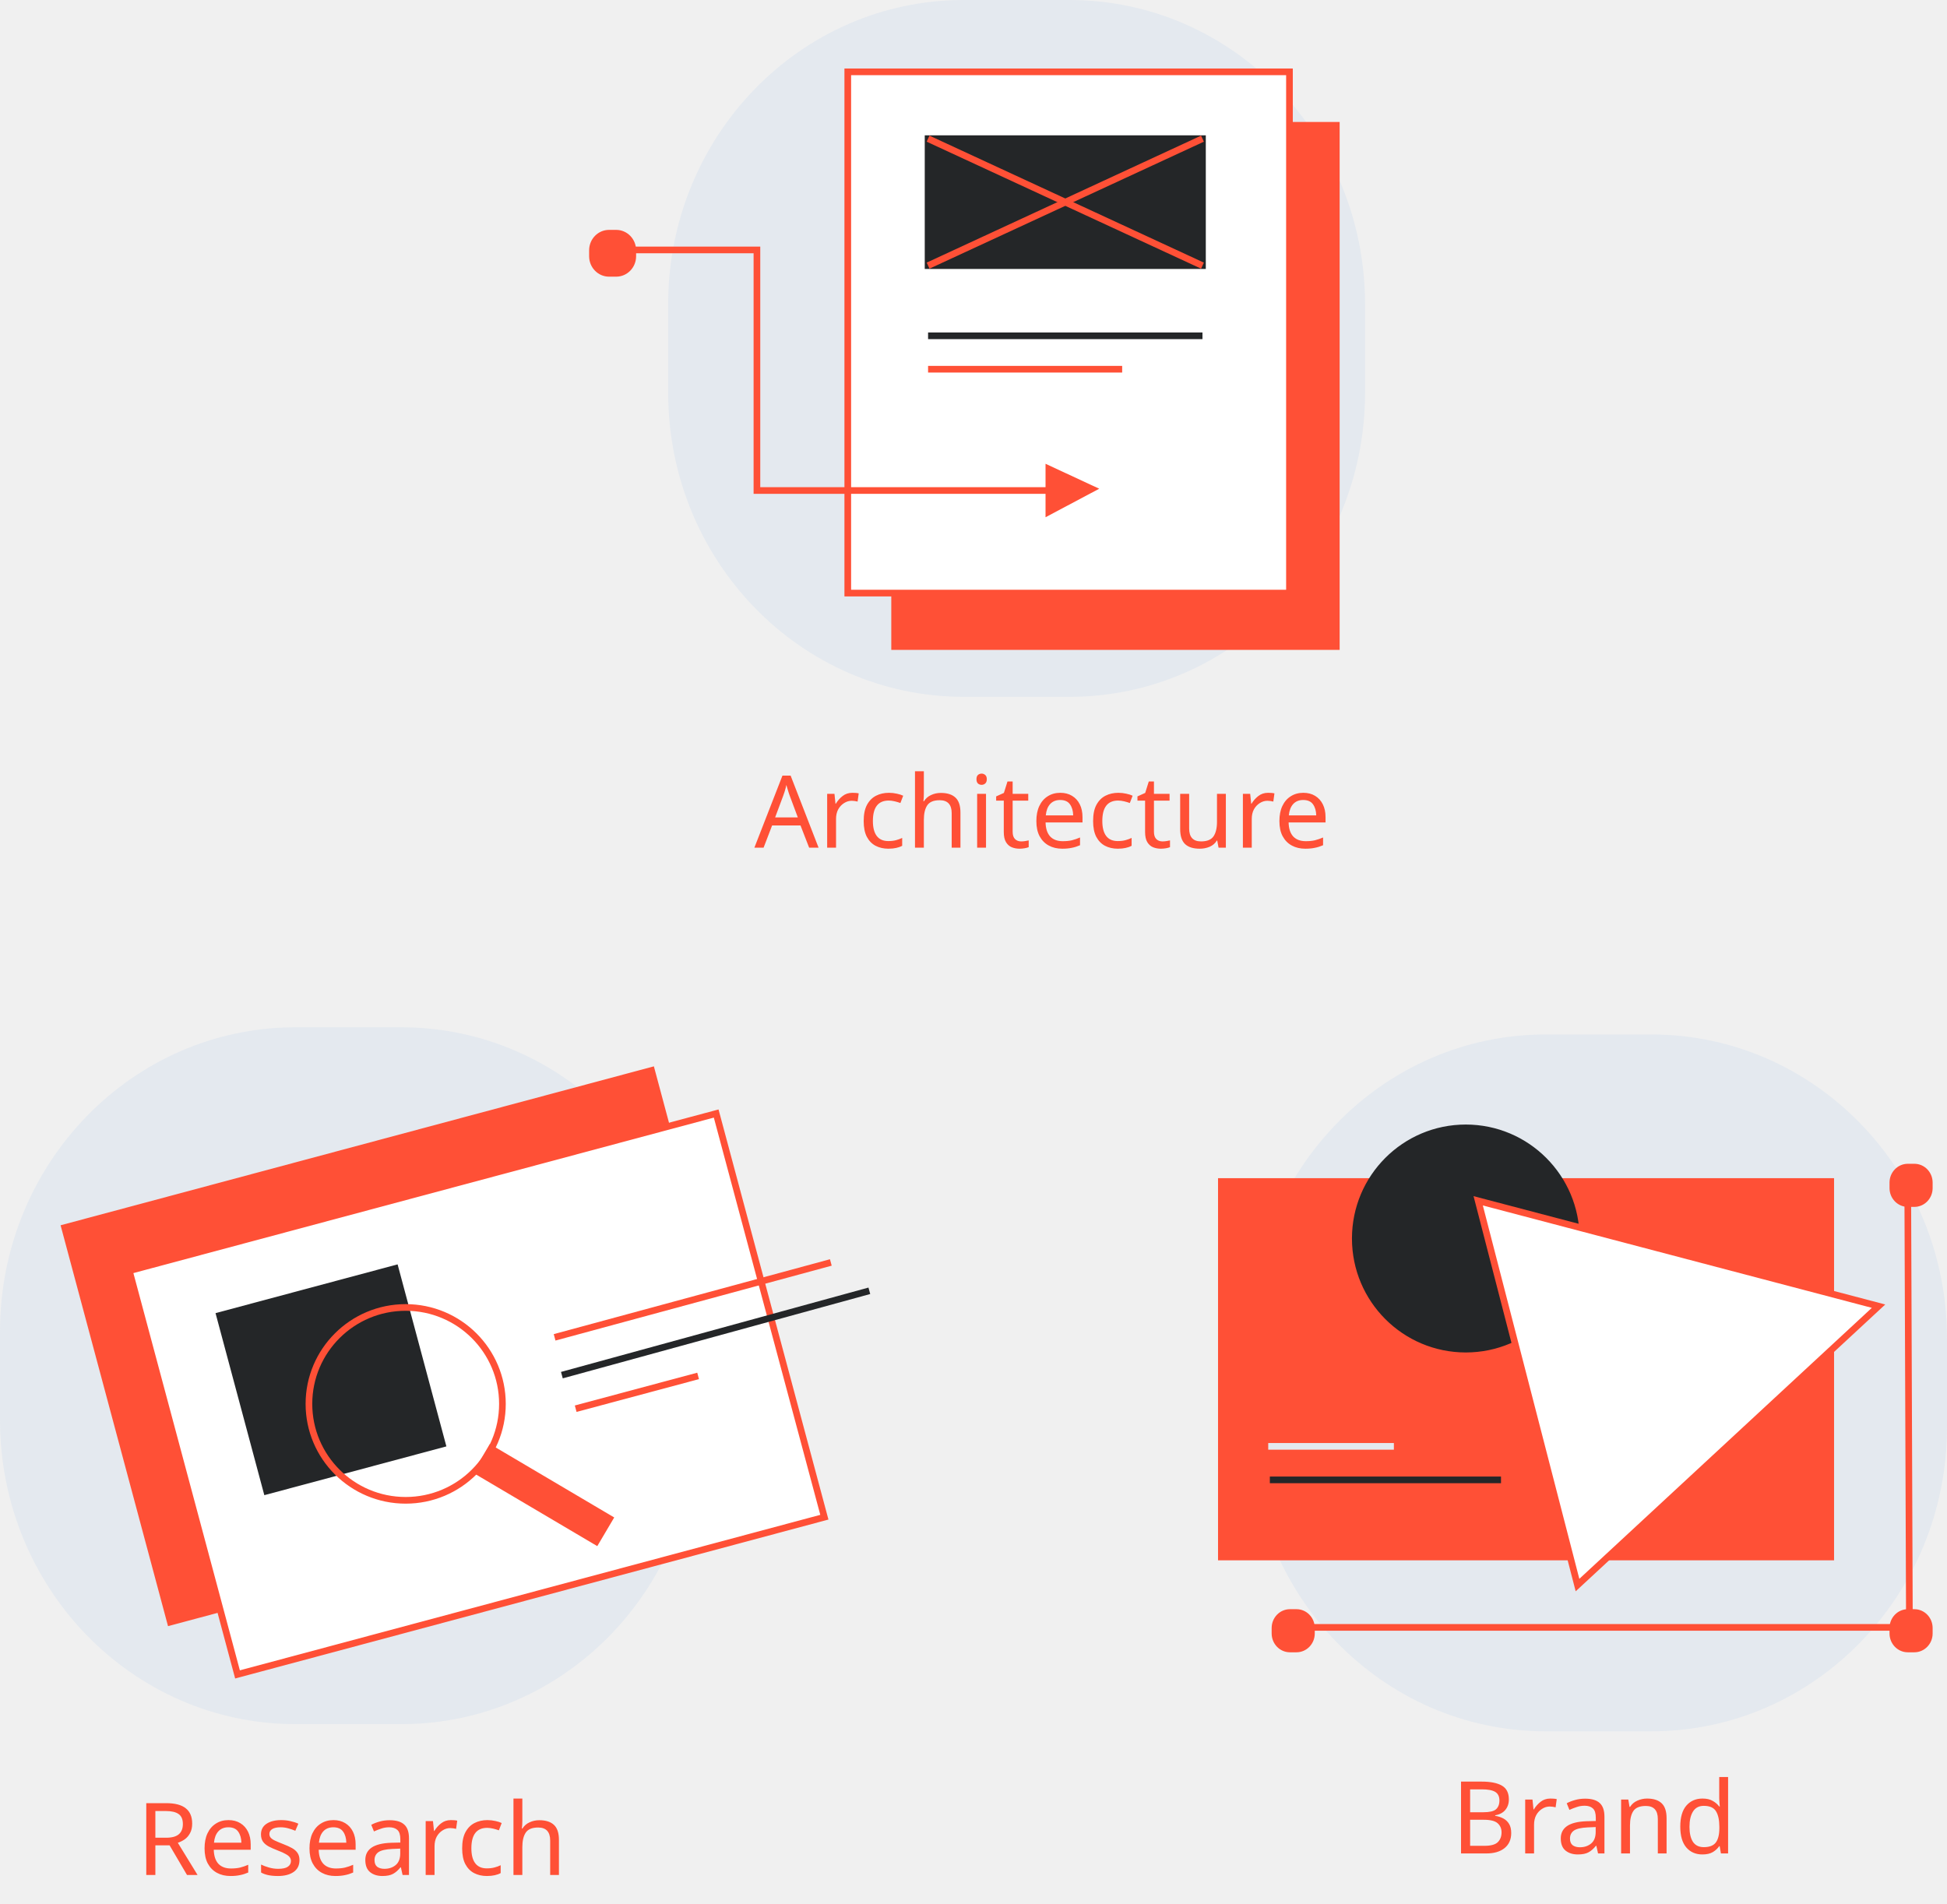
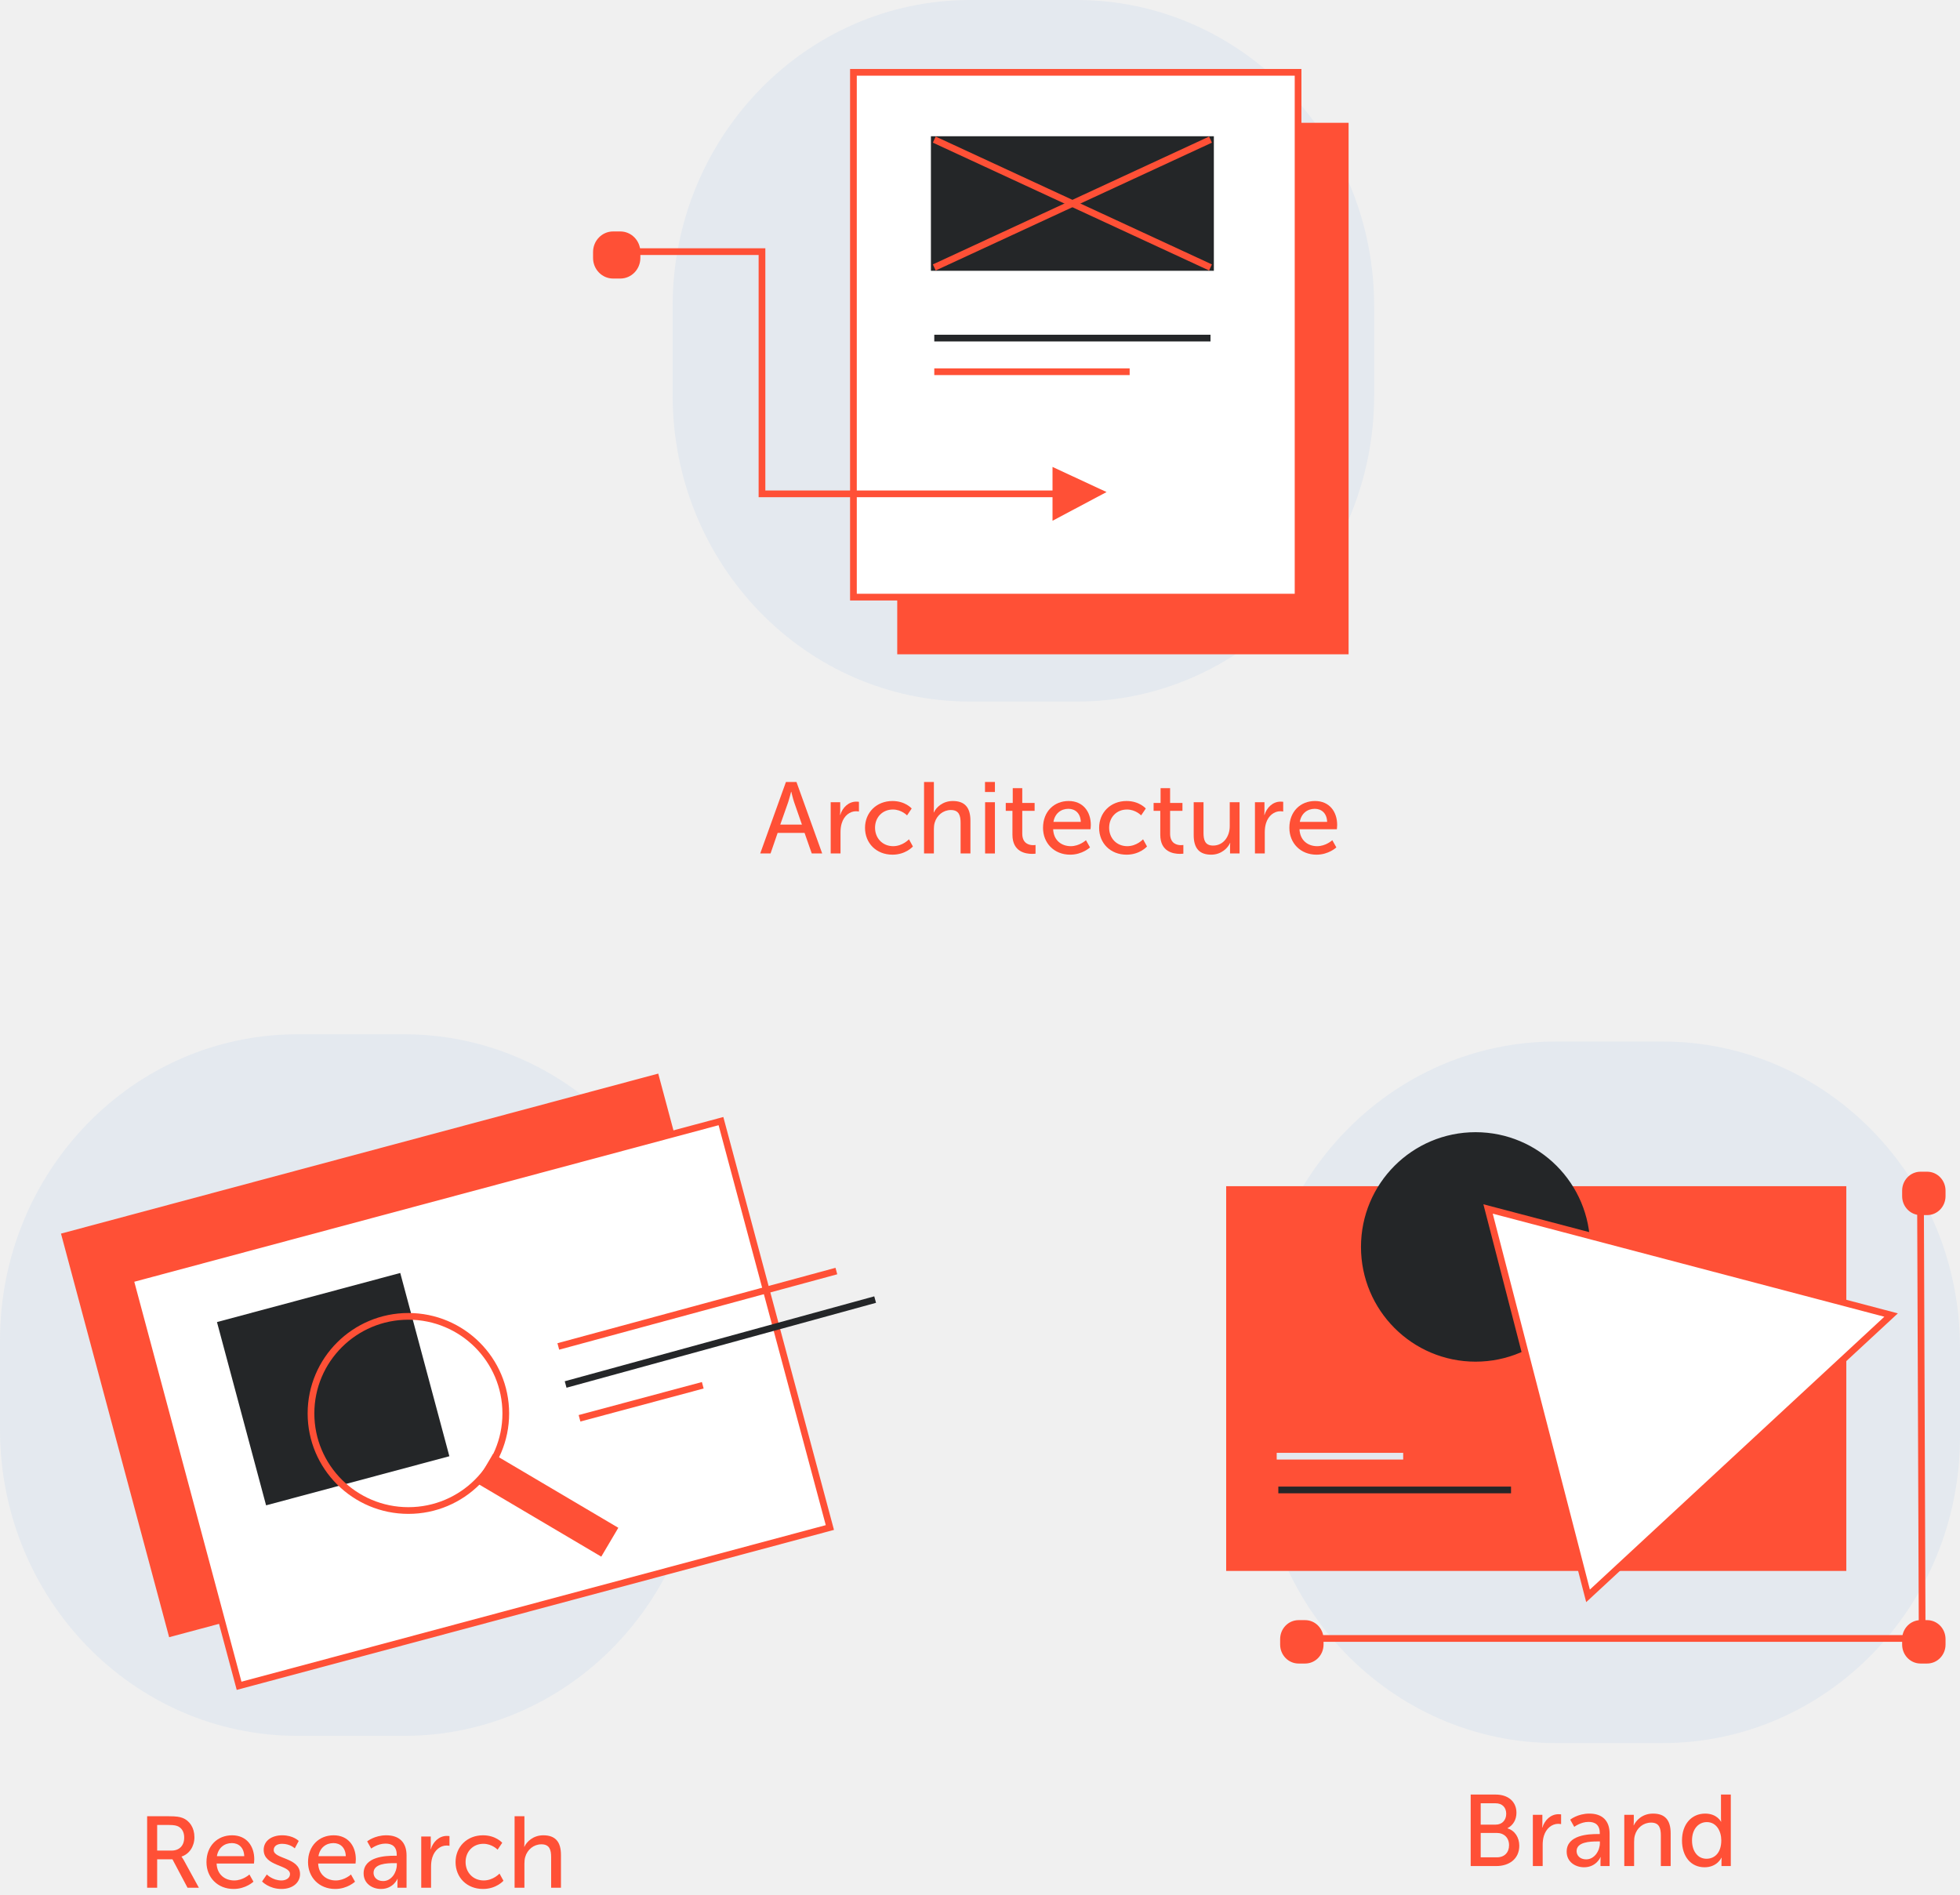
- <svg xmlns="http://www.w3.org/2000/svg" width="271px" height="265px" viewBox="0 0 271 265" version="1.1">
+ <svg xmlns="http://www.w3.org/2000/svg" width="271px" height="262px" viewBox="0 0 271 262" version="1.1">
  <g id="0215_官網字級調整" stroke="none" stroke-width="1" fill="none" fill-rule="evenodd">
    <g id="Mobile_375" transform="translate(-32, -6365)">
      <g id="Group-122" transform="translate(32, 6365)">
        <g id="Group-100" transform="translate(170, 144)">
          <g id="Group-93-Copy">
            <path d="M45.123,97 C22.412,97 4,78.038 4,54.643 L4,42.357 C4,18.962 22.412,0 45.123,0 L59.873,0 C82.583,0 101,18.962 101,42.357 L101,54.643 C101,78.038 82.583,97 59.873,97 L45.123,97 Z" id="Fill-25-Copy-9" fill="#E4E9EF" />
            <g id="Group-88" transform="translate(0, 13)" stroke-width="0.927">
              <g id="Group-63" transform="translate(0, 7.466667)">
                <rect id="Rectangle" stroke="#FF5036" fill="#FF5036" x="0" y="0" width="84.816" height="52.267" />
                <line x1="6.748" y1="41.533" x2="38.922" y2="41.533" id="Path-23" stroke="#242628" />
                <line x1="6.524" y1="36.867" x2="24.012" y2="36.867" id="Path-23-Copy" stroke="#E4E9EF" />
              </g>
              <ellipse id="Oval" stroke="#242628" fill="#242628" cx="34.019" cy="15.4" rx="15.379" ry="15.4" />
              <line x1="95.534" y1="7.784" x2="95.767" y2="68.749" id="Path-15" stroke="#FF5036" />
              <line x1="95.068" y1="69.533" x2="10.252" y2="69.533" id="Path-15-Copy" stroke="#FF5036" />
            </g>
            <polygon id="Triangle" stroke="#FF5036" stroke-width="0.927" fill="#FFFFFF" transform="translate(64.49008, 41.5174) rotate(-291) translate(-64.49008, -41.5174) " points="70.707 15.001 91.936 68.034 37.044 61.769" />
            <path d="M9.544,86 C8.139,86 7,84.827 7,83.38 L7,82.62 C7,81.173 8.139,80 9.544,80 L10.456,80 C11.861,80 13,81.173 13,82.62 L13,83.38 C13,84.827 11.861,86 10.456,86 L9.544,86 Z" id="Fill-25-Copy-16" fill="#FF5036" />
            <path d="M95.544,86 C94.139,86 93,84.827 93,83.38 L93,82.62 C93,81.173 94.139,80 95.544,80 L96.456,80 C97.861,80 99,81.173 99,82.62 L99,83.38 C99,84.827 97.861,86 96.456,86 L95.544,86 Z" id="Fill-25-Copy-17" fill="#FF5036" />
            <path d="M95.544,24 C94.139,24 93,22.827 93,21.38 L93,20.62 C93,19.173 94.139,18 95.544,18 L96.456,18 C97.861,18 99,19.173 99,20.62 L99,21.38 C99,22.827 97.861,24 96.456,24 L95.544,24 Z" id="Fill-25-Copy-18" fill="#FF5036" />
          </g>
-           <text id="Brand" font-family="MuseoSans-500, Museo Sans" font-size="14" font-weight="normal" line-spacing="17" fill="#FF5036">
-             <tspan x="32" y="114">Brand</tspan>
-           </text>
+           <g id="Brand" transform="translate(33.344, 104.116)" fill="#FF5036" fill-rule="nonzero">
+             <path d="M0,9.884 L3.542,9.884 C5.278,9.884 6.72,8.932 6.72,7.07 C6.72,5.964 6.132,4.984 5.096,4.676 L5.096,4.648 C5.852,4.256 6.328,3.486 6.328,2.52 C6.328,0.924 5.124,0 3.458,0 L0,0 L0,9.884 Z M1.386,4.158 L1.386,1.204 L3.43,1.204 C4.382,1.204 4.914,1.792 4.914,2.66 C4.914,3.528 4.354,4.158 3.458,4.158 L1.386,4.158 Z M1.386,8.68 L1.386,5.306 L3.598,5.306 C4.634,5.306 5.306,5.992 5.306,7 C5.306,8.008 4.676,8.68 3.612,8.68 L1.386,8.68 Z" id="Shape" />
+             <path d="M8.596,9.884 L9.954,9.884 L9.954,6.986 C9.954,6.552 9.996,6.118 10.122,5.712 C10.444,4.662 11.242,4.046 12.11,4.046 C12.32,4.046 12.502,4.088 12.502,4.088 L12.502,2.744 C12.502,2.744 12.334,2.716 12.152,2.716 C11.06,2.716 10.234,3.528 9.912,4.564 L9.884,4.564 C9.884,4.564 9.912,4.326 9.912,4.032 L9.912,2.8 L8.596,2.8 L8.596,9.884 Z" id="Path" />
+             <path d="M13.272,7.896 C13.272,9.31 14.462,10.052 15.68,10.052 C17.374,10.052 17.948,8.652 17.948,8.652 L17.976,8.652 C17.976,8.652 17.948,8.89 17.948,9.212 L17.948,9.884 L19.208,9.884 L19.208,5.404 C19.208,3.612 18.2,2.632 16.408,2.632 C14.784,2.632 13.762,3.472 13.762,3.472 L14.322,4.466 C14.322,4.466 15.204,3.78 16.296,3.78 C17.192,3.78 17.85,4.172 17.85,5.334 L17.85,5.46 L17.542,5.46 C16.352,5.46 13.272,5.558 13.272,7.896 Z M14.644,7.826 C14.644,6.552 16.492,6.482 17.514,6.482 L17.864,6.482 L17.864,6.706 C17.864,7.756 17.122,8.96 15.974,8.96 C15.092,8.96 14.644,8.4 14.644,7.826 Z" id="Shape" />
+             <path d="M21.238,9.884 L22.596,9.884 L22.596,6.566 C22.596,6.216 22.624,5.894 22.708,5.614 C23.002,4.592 23.87,3.878 24.948,3.878 C26.082,3.878 26.292,4.662 26.292,5.656 L26.292,9.884 L27.65,9.884 L27.65,5.348 C27.65,3.542 26.88,2.632 25.214,2.632 C23.674,2.632 22.834,3.64 22.554,4.256 L22.526,4.256 C22.526,4.256 22.554,4.018 22.554,3.738 L22.554,2.8 L21.238,2.8 L21.238,9.884 Z" id="Path" />
+             <path d="M29.218,6.342 C29.218,8.54 30.422,10.052 32.34,10.052 C34.09,10.052 34.664,8.736 34.664,8.736 L34.692,8.736 C34.692,8.736 34.678,8.932 34.678,9.212 L34.678,9.884 L35.966,9.884 L35.966,0 L34.608,0 L34.608,3.276 C34.608,3.542 34.636,3.752 34.636,3.752 L34.608,3.752 C34.608,3.752 34.062,2.632 32.424,2.632 C30.548,2.632 29.218,4.088 29.218,6.342 Z M30.604,6.342 C30.604,4.732 31.528,3.808 32.648,3.808 C33.992,3.808 34.65,5.068 34.65,6.328 C34.65,8.134 33.656,8.876 32.606,8.876 C31.43,8.876 30.604,7.882 30.604,6.342 Z" id="Shape" />
+           </g>
        </g>
        <g id="Group-93" transform="translate(82, 0)">
          <g id="Group-100-Copy">
            <path d="M52.123,97 C29.412,97 11,78.038 11,54.643 L11,42.357 C11,18.962 29.412,0 52.123,0 L66.873,0 C89.583,0 108,18.962 108,42.357 L108,54.643 C108,78.038 89.583,97 66.873,97 L52.123,97 Z" id="Fill-25-Copy-11" fill="#E4E9EF" />
            <g id="Group-85" transform="translate(36, 10)" stroke-width="0.927">
              <rect id="Rectangle" stroke="#FF5036" fill="#FF5036" x="6.521" y="7.442" width="61.479" height="72.558" />
              <rect id="Rectangle-Copy" stroke="#FF5036" fill="#FFFFFF" x="0" y="0" width="61.479" height="72.558" />
              <rect id="Rectangle" stroke="#242628" fill="#242628" x="11.178" y="9.302" width="38.192" height="17.674" />
              <line x1="11.178" y1="9.302" x2="49.37" y2="26.977" id="Path-20" stroke="#FF5036" />
              <line x1="11.178" y1="9.302" x2="49.37" y2="26.977" id="Path-20-Copy" stroke="#FF5036" transform="translate(30.27397, 18.13953) scale(1, -1) translate(-30.27397, -18.13953) " />
              <line x1="11.178" y1="36.744" x2="49.37" y2="36.744" id="Path-21" stroke="#242628" />
              <line x1="11.178" y1="41.395" x2="38.192" y2="41.395" id="Path-21-Copy" stroke="#FF5036" />
            </g>
            <g id="Group-94" transform="translate(0, 32)">
              <g id="Group-92" transform="translate(2.802632, 2.790698)">
                <polyline id="Path-19" stroke="#FF5036" stroke-width="0.927" points="-2.78794531e-13 2.97436494e-13 20.553 2.97436494e-13 20.553 33.488 61.658 33.488" />
                <polygon id="Path-22" fill="#FF5036" points="60.724 29.767 60.724 37.209 68.197 33.24" />
              </g>
              <path d="M2.772,6.512 C1.241,6.512 1.9457535e-13,5.239 1.9457535e-13,3.668 L1.9457535e-13,2.843 C1.9457535e-13,1.273 1.241,-2.99502025e-13 2.772,-2.99502025e-13 L3.767,-2.99502025e-13 C5.298,-2.99502025e-13 6.539,1.273 6.539,2.843 L6.539,3.668 C6.539,5.239 5.298,6.512 3.767,6.512 L2.772,6.512 Z" id="Fill-25-Copy-15" fill="#FF5036" />
            </g>
          </g>
-           <text id="Architecture" font-family="MuseoSans-500, Museo Sans" font-size="14" font-weight="normal" line-spacing="17" fill="#FF5036">
-             <tspan x="23" y="118">Architecture</tspan>
-           </text>
+           <g id="Architecture" transform="translate(23.112, 108.116)" fill="#FF5036" fill-rule="nonzero">
+             <path d="M7.126,9.884 L8.568,9.884 L5.012,0 L3.556,0 L0,9.884 L1.428,9.884 L2.408,7.042 L6.132,7.042 L7.126,9.884 Z M4.298,1.358 C4.298,1.358 4.508,2.254 4.676,2.758 L5.768,5.894 L2.772,5.894 L3.878,2.758 C4.046,2.254 4.27,1.358 4.27,1.358 L4.298,1.358 Z" id="Shape" />
+             <path d="M9.744,9.884 L11.102,9.884 L11.102,6.986 C11.102,6.552 11.144,6.118 11.27,5.712 C11.592,4.662 12.39,4.046 13.258,4.046 C13.468,4.046 13.65,4.088 13.65,4.088 L13.65,2.744 C13.65,2.744 13.482,2.716 13.3,2.716 C12.208,2.716 11.382,3.528 11.06,4.564 L11.032,4.564 C11.032,4.564 11.06,4.326 11.06,4.032 L11.06,2.8 L9.744,2.8 L9.744,9.884 Z" id="Path" />
+             <path d="M14.49,6.342 C14.49,8.47 16.058,10.052 18.284,10.052 C20.132,10.052 21.112,8.918 21.112,8.918 L20.566,7.924 C20.566,7.924 19.698,8.876 18.382,8.876 C16.912,8.876 15.876,7.77 15.876,6.328 C15.876,4.872 16.912,3.808 18.34,3.808 C19.544,3.808 20.3,4.62 20.3,4.62 L20.944,3.668 C20.944,3.668 20.062,2.632 18.284,2.632 C16.058,2.632 14.49,4.242 14.49,6.342 Z" id="Path" />
+             <path d="M22.652,9.884 L24.01,9.884 L24.01,6.566 C24.01,6.23 24.038,5.908 24.122,5.628 C24.416,4.606 25.298,3.878 26.362,3.878 C27.496,3.878 27.706,4.662 27.706,5.656 L27.706,9.884 L29.064,9.884 L29.064,5.348 C29.064,3.542 28.294,2.632 26.628,2.632 C25.214,2.632 24.318,3.528 24.01,4.214 L23.982,4.214 C23.982,4.214 24.01,3.962 24.01,3.626 L24.01,0 L22.652,0 L22.652,9.884 Z" id="Path" />
+             <path d="M31.08,1.386 L32.452,1.386 L32.452,0 L31.08,0 L31.08,1.386 Z M31.094,9.884 L32.452,9.884 L32.452,2.8 L31.094,2.8 L31.094,9.884 Z" id="Shape" />
+             <path d="M34.874,7.294 C34.874,9.66 36.68,9.94 37.59,9.94 C37.87,9.94 38.066,9.912 38.066,9.912 L38.066,8.708 C38.066,8.708 37.94,8.736 37.744,8.736 C37.226,8.736 36.232,8.554 36.232,7.14 L36.232,3.99 L37.94,3.99 L37.94,2.898 L36.232,2.898 L36.232,0.854 L34.916,0.854 L34.916,2.898 L33.95,2.898 L33.95,3.99 L34.874,3.99 L34.874,7.294 Z" id="Path" />
+             <path d="M39.102,6.342 C39.102,8.442 40.628,10.052 42.854,10.052 C44.548,10.052 45.598,9.044 45.598,9.044 L45.038,8.05 C45.038,8.05 44.156,8.876 42.938,8.876 C41.678,8.876 40.572,8.092 40.502,6.538 L45.668,6.538 C45.668,6.538 45.71,6.132 45.71,5.95 C45.71,4.116 44.646,2.632 42.644,2.632 C40.628,2.632 39.102,4.088 39.102,6.342 Z M40.544,5.516 C40.74,4.354 41.58,3.71 42.616,3.71 C43.526,3.71 44.282,4.298 44.324,5.516 L40.544,5.516 Z" id="Shape" />
+             <path d="M46.858,6.342 C46.858,8.47 48.426,10.052 50.652,10.052 C52.5,10.052 53.48,8.918 53.48,8.918 L52.934,7.924 C52.934,7.924 52.066,8.876 50.75,8.876 C49.28,8.876 48.244,7.77 48.244,6.328 C48.244,4.872 49.28,3.808 50.708,3.808 C51.912,3.808 52.668,4.62 52.668,4.62 L53.312,3.668 C53.312,3.668 52.43,2.632 50.652,2.632 C48.426,2.632 46.858,4.242 46.858,6.342 Z" id="Path" />
+             <path d="M55.314,7.294 C55.314,9.66 57.12,9.94 58.03,9.94 C58.31,9.94 58.506,9.912 58.506,9.912 L58.506,8.708 C58.506,8.708 58.38,8.736 58.184,8.736 C57.666,8.736 56.672,8.554 56.672,7.14 L56.672,3.99 L58.38,3.99 L58.38,2.898 L56.672,2.898 L56.672,0.854 L55.356,0.854 L55.356,2.898 L54.39,2.898 L54.39,3.99 L55.314,3.99 L55.314,7.294 Z" id="Path" />
+             <path d="M59.934,7.336 C59.934,9.212 60.76,10.052 62.356,10.052 C63.742,10.052 64.666,9.128 64.96,8.428 L64.988,8.428 C64.988,8.428 64.96,8.652 64.96,8.946 L64.96,9.884 L66.276,9.884 L66.276,2.8 L64.918,2.8 L64.918,6.118 C64.918,7.518 64.064,8.792 62.622,8.792 C61.488,8.792 61.292,8.008 61.292,7.028 L61.292,2.8 L59.934,2.8 L59.934,7.336 Z" id="Path" />
+             <path d="M68.404,9.884 L69.762,9.884 L69.762,6.986 C69.762,6.552 69.804,6.118 69.93,5.712 C70.252,4.662 71.05,4.046 71.918,4.046 C72.128,4.046 72.31,4.088 72.31,4.088 L72.31,2.744 C72.31,2.744 72.142,2.716 71.96,2.716 C70.868,2.716 70.042,3.528 69.72,4.564 L69.692,4.564 C69.692,4.564 69.72,4.326 69.72,4.032 L69.72,2.8 L68.404,2.8 L68.404,9.884 Z" id="Path" />
+             <path d="M73.164,6.342 C73.164,8.442 74.69,10.052 76.916,10.052 C78.61,10.052 79.66,9.044 79.66,9.044 L79.1,8.05 C79.1,8.05 78.218,8.876 77,8.876 C75.74,8.876 74.634,8.092 74.564,6.538 L79.73,6.538 C79.73,6.538 79.772,6.132 79.772,5.95 C79.772,4.116 78.708,2.632 76.706,2.632 C74.69,2.632 73.164,4.088 73.164,6.342 Z M74.606,5.516 C74.802,4.354 75.642,3.71 76.678,3.71 C77.588,3.71 78.344,4.298 78.386,5.516 L74.606,5.516 Z" id="Shape" />
+           </g>
        </g>
        <g id="Group-99" transform="translate(0, 143)">
          <g id="Group-89">
            <path d="M41.123,97 C18.412,97 0,78.038 0,54.643 L0,42.357 C0,18.962 18.412,0 41.123,0 L55.873,0 C78.583,0 97,18.962 97,42.357 L97,54.643 C97,78.038 78.583,97 55.873,97 L41.123,97 Z" id="Fill-25-Copy-10" fill="#E4E9EF" />
            <g id="Group-98" transform="translate(9, 6)">
              <g id="Group-91" stroke-width="0.927">
                <polygon id="Rectangle-Copy-18" stroke="#FF5036" fill="#FF5036" transform="translate(48.19917, 38.39869) rotate(-15) translate(-48.19917, -38.39869) " points="5.916 9.975 90.481 9.978 90.483 66.822 5.918 66.819" />
                <polygon id="Rectangle" stroke="#FF5036" fill="#FFFFFF" transform="translate(57.37132, 45.04109) rotate(-15) translate(-57.37132, -45.04109) " points="15.088 15.953 99.653 15.956 99.655 74.13 15.09 74.127" />
                <g id="Group-72" transform="translate(91.09434, 36.0925) rotate(-15) translate(-91.09434, -36.0925) translate(68.65104, 30.62236)">
                  <g id="Group-96" transform="translate(0.002288, -0.008538)">
                    <g id="Group-97" transform="translate(-0.009883, 0.036885)">
                      <line x1="0.055" y1="0.545" x2="39.891" y2="0.427" id="Path-17" stroke="#FF5036" />
                      <line x1="-0.328" y1="5.889" x2="44.047" y2="5.624" id="Path-17-Copy" stroke="#242628" />
                      <line x1="0.319" y1="10.9" x2="17.959" y2="10.9" id="Path-17-Copy-2" stroke="#FF5036" />
                    </g>
                  </g>
                </g>
              </g>
              <polygon id="Rectangle" fill="#242628" transform="translate(37.0658, 43.06463) rotate(-15) translate(-37.0658, -43.06463) " points="23.948 29.948 50.183 29.949 50.184 56.181 23.949 56.18" />
              <g id="Group-95" transform="translate(34, 33)" stroke="#FF5036">
                <ellipse id="Oval-Copy-3" stroke-width="0.927" transform="translate(13.46565, 13.42268) rotate(-90) translate(-13.46565, -13.42268) " cx="13.466" cy="13.423" rx="13.423" ry="13.466" />
                <line x1="27.543" y1="34.77" x2="37.77" y2="17.457" id="Path-24" stroke-width="4.635" transform="translate(32.65649, 26.1134) rotate(-90) translate(-32.65649, -26.1134) " />
              </g>
            </g>
          </g>
-           <text id="Research" font-family="MuseoSans-500, Museo Sans" font-size="14" font-weight="normal" line-spacing="17" fill="#FF5036">
-             <tspan x="19" y="118">Research</tspan>
-           </text>
+           <g id="Research" transform="translate(20.344, 108.116)" fill="#FF5036" fill-rule="nonzero">
+             <path d="M0,9.884 L1.386,9.884 L1.386,5.95 L3.5,5.95 L5.586,9.884 L7.154,9.884 L5.054,6.048 C4.872,5.726 4.76,5.6 4.76,5.6 L4.76,5.572 C5.838,5.222 6.538,4.158 6.538,2.898 C6.538,1.596 5.88,0.602 4.872,0.224 C4.494,0.084 4.06,0 3.024,0 L0,0 L0,9.884 Z M1.386,4.746 L1.386,1.204 L2.982,1.204 C3.752,1.204 4.074,1.288 4.34,1.428 C4.844,1.708 5.124,2.226 5.124,2.954 C5.124,4.06 4.452,4.746 3.374,4.746 L1.386,4.746 Z" id="Shape" />
+             <path d="M8.204,6.342 C8.204,8.442 9.73,10.052 11.956,10.052 C13.65,10.052 14.7,9.044 14.7,9.044 L14.14,8.05 C14.14,8.05 13.258,8.876 12.04,8.876 C10.78,8.876 9.674,8.092 9.604,6.538 L14.77,6.538 C14.77,6.538 14.812,6.132 14.812,5.95 C14.812,4.116 13.748,2.632 11.746,2.632 C9.73,2.632 8.204,4.088 8.204,6.342 Z M9.646,5.516 C9.842,4.354 10.682,3.71 11.718,3.71 C12.628,3.71 13.384,4.298 13.426,5.516 L9.646,5.516 Z" id="Shape" />
+             <path d="M15.89,9.016 C15.89,9.016 16.842,10.052 18.578,10.052 C20.132,10.052 21.14,9.17 21.14,7.994 C21.14,5.67 17.5,5.95 17.5,4.676 C17.5,4.06 18.074,3.808 18.662,3.808 C19.782,3.808 20.412,4.438 20.412,4.438 L20.958,3.416 C20.958,3.416 20.23,2.632 18.676,2.632 C17.262,2.632 16.114,3.36 16.114,4.648 C16.114,6.958 19.754,6.692 19.754,7.994 C19.754,8.568 19.166,8.876 18.578,8.876 C17.346,8.876 16.548,8.05 16.548,8.05 L15.89,9.016 Z" id="Path" />
+             <path d="M22.246,6.342 C22.246,8.442 23.772,10.052 25.998,10.052 C27.692,10.052 28.742,9.044 28.742,9.044 L28.182,8.05 C28.182,8.05 27.3,8.876 26.082,8.876 C24.822,8.876 23.716,8.092 23.646,6.538 L28.812,6.538 C28.812,6.538 28.854,6.132 28.854,5.95 C28.854,4.116 27.79,2.632 25.788,2.632 C23.772,2.632 22.246,4.088 22.246,6.342 Z M23.688,5.516 C23.884,4.354 24.724,3.71 25.76,3.71 C26.67,3.71 27.426,4.298 27.468,5.516 L23.688,5.516 Z" id="Shape" />
+             <path d="M29.932,7.896 C29.932,9.31 31.122,10.052 32.34,10.052 C34.034,10.052 34.608,8.652 34.608,8.652 L34.636,8.652 C34.636,8.652 34.608,8.89 34.608,9.212 L34.608,9.884 L35.868,9.884 L35.868,5.404 C35.868,3.612 34.86,2.632 33.068,2.632 C31.444,2.632 30.422,3.472 30.422,3.472 L30.982,4.466 C30.982,4.466 31.864,3.78 32.956,3.78 C33.852,3.78 34.51,4.172 34.51,5.334 L34.51,5.46 L34.202,5.46 C33.012,5.46 29.932,5.558 29.932,7.896 Z M31.304,7.826 C31.304,6.552 33.152,6.482 34.174,6.482 L34.524,6.482 L34.524,6.706 C34.524,7.756 33.782,8.96 32.634,8.96 C31.752,8.96 31.304,8.4 31.304,7.826 Z" id="Shape" />
+             <path d="M37.898,9.884 L39.256,9.884 L39.256,6.986 C39.256,6.552 39.298,6.118 39.424,5.712 C39.746,4.662 40.544,4.046 41.412,4.046 C41.622,4.046 41.804,4.088 41.804,4.088 L41.804,2.744 C41.804,2.744 41.636,2.716 41.454,2.716 C40.362,2.716 39.536,3.528 39.214,4.564 L39.186,4.564 C39.186,4.564 39.214,4.326 39.214,4.032 L39.214,2.8 L37.898,2.8 L37.898,9.884 Z" id="Path" />
+             <path d="M42.644,6.342 C42.644,8.47 44.212,10.052 46.438,10.052 C48.286,10.052 49.266,8.918 49.266,8.918 L48.72,7.924 C48.72,7.924 47.852,8.876 46.536,8.876 C45.066,8.876 44.03,7.77 44.03,6.328 C44.03,4.872 45.066,3.808 46.494,3.808 C47.698,3.808 48.454,4.62 48.454,4.62 L49.098,3.668 C49.098,3.668 48.216,2.632 46.438,2.632 C44.212,2.632 42.644,4.242 42.644,6.342 Z" id="Path" />
+             <path d="M50.806,9.884 L52.164,9.884 L52.164,6.566 C52.164,6.23 52.192,5.908 52.276,5.628 C52.57,4.606 53.452,3.878 54.516,3.878 C55.65,3.878 55.86,4.662 55.86,5.656 L55.86,9.884 L57.218,9.884 L57.218,5.348 C57.218,3.542 56.448,2.632 54.782,2.632 C53.368,2.632 52.472,3.528 52.164,4.214 L52.136,4.214 C52.136,4.214 52.164,3.962 52.164,3.626 L52.164,0 L50.806,0 L50.806,9.884 Z" id="Path" />
+           </g>
        </g>
      </g>
    </g>
  </g>
</svg>
